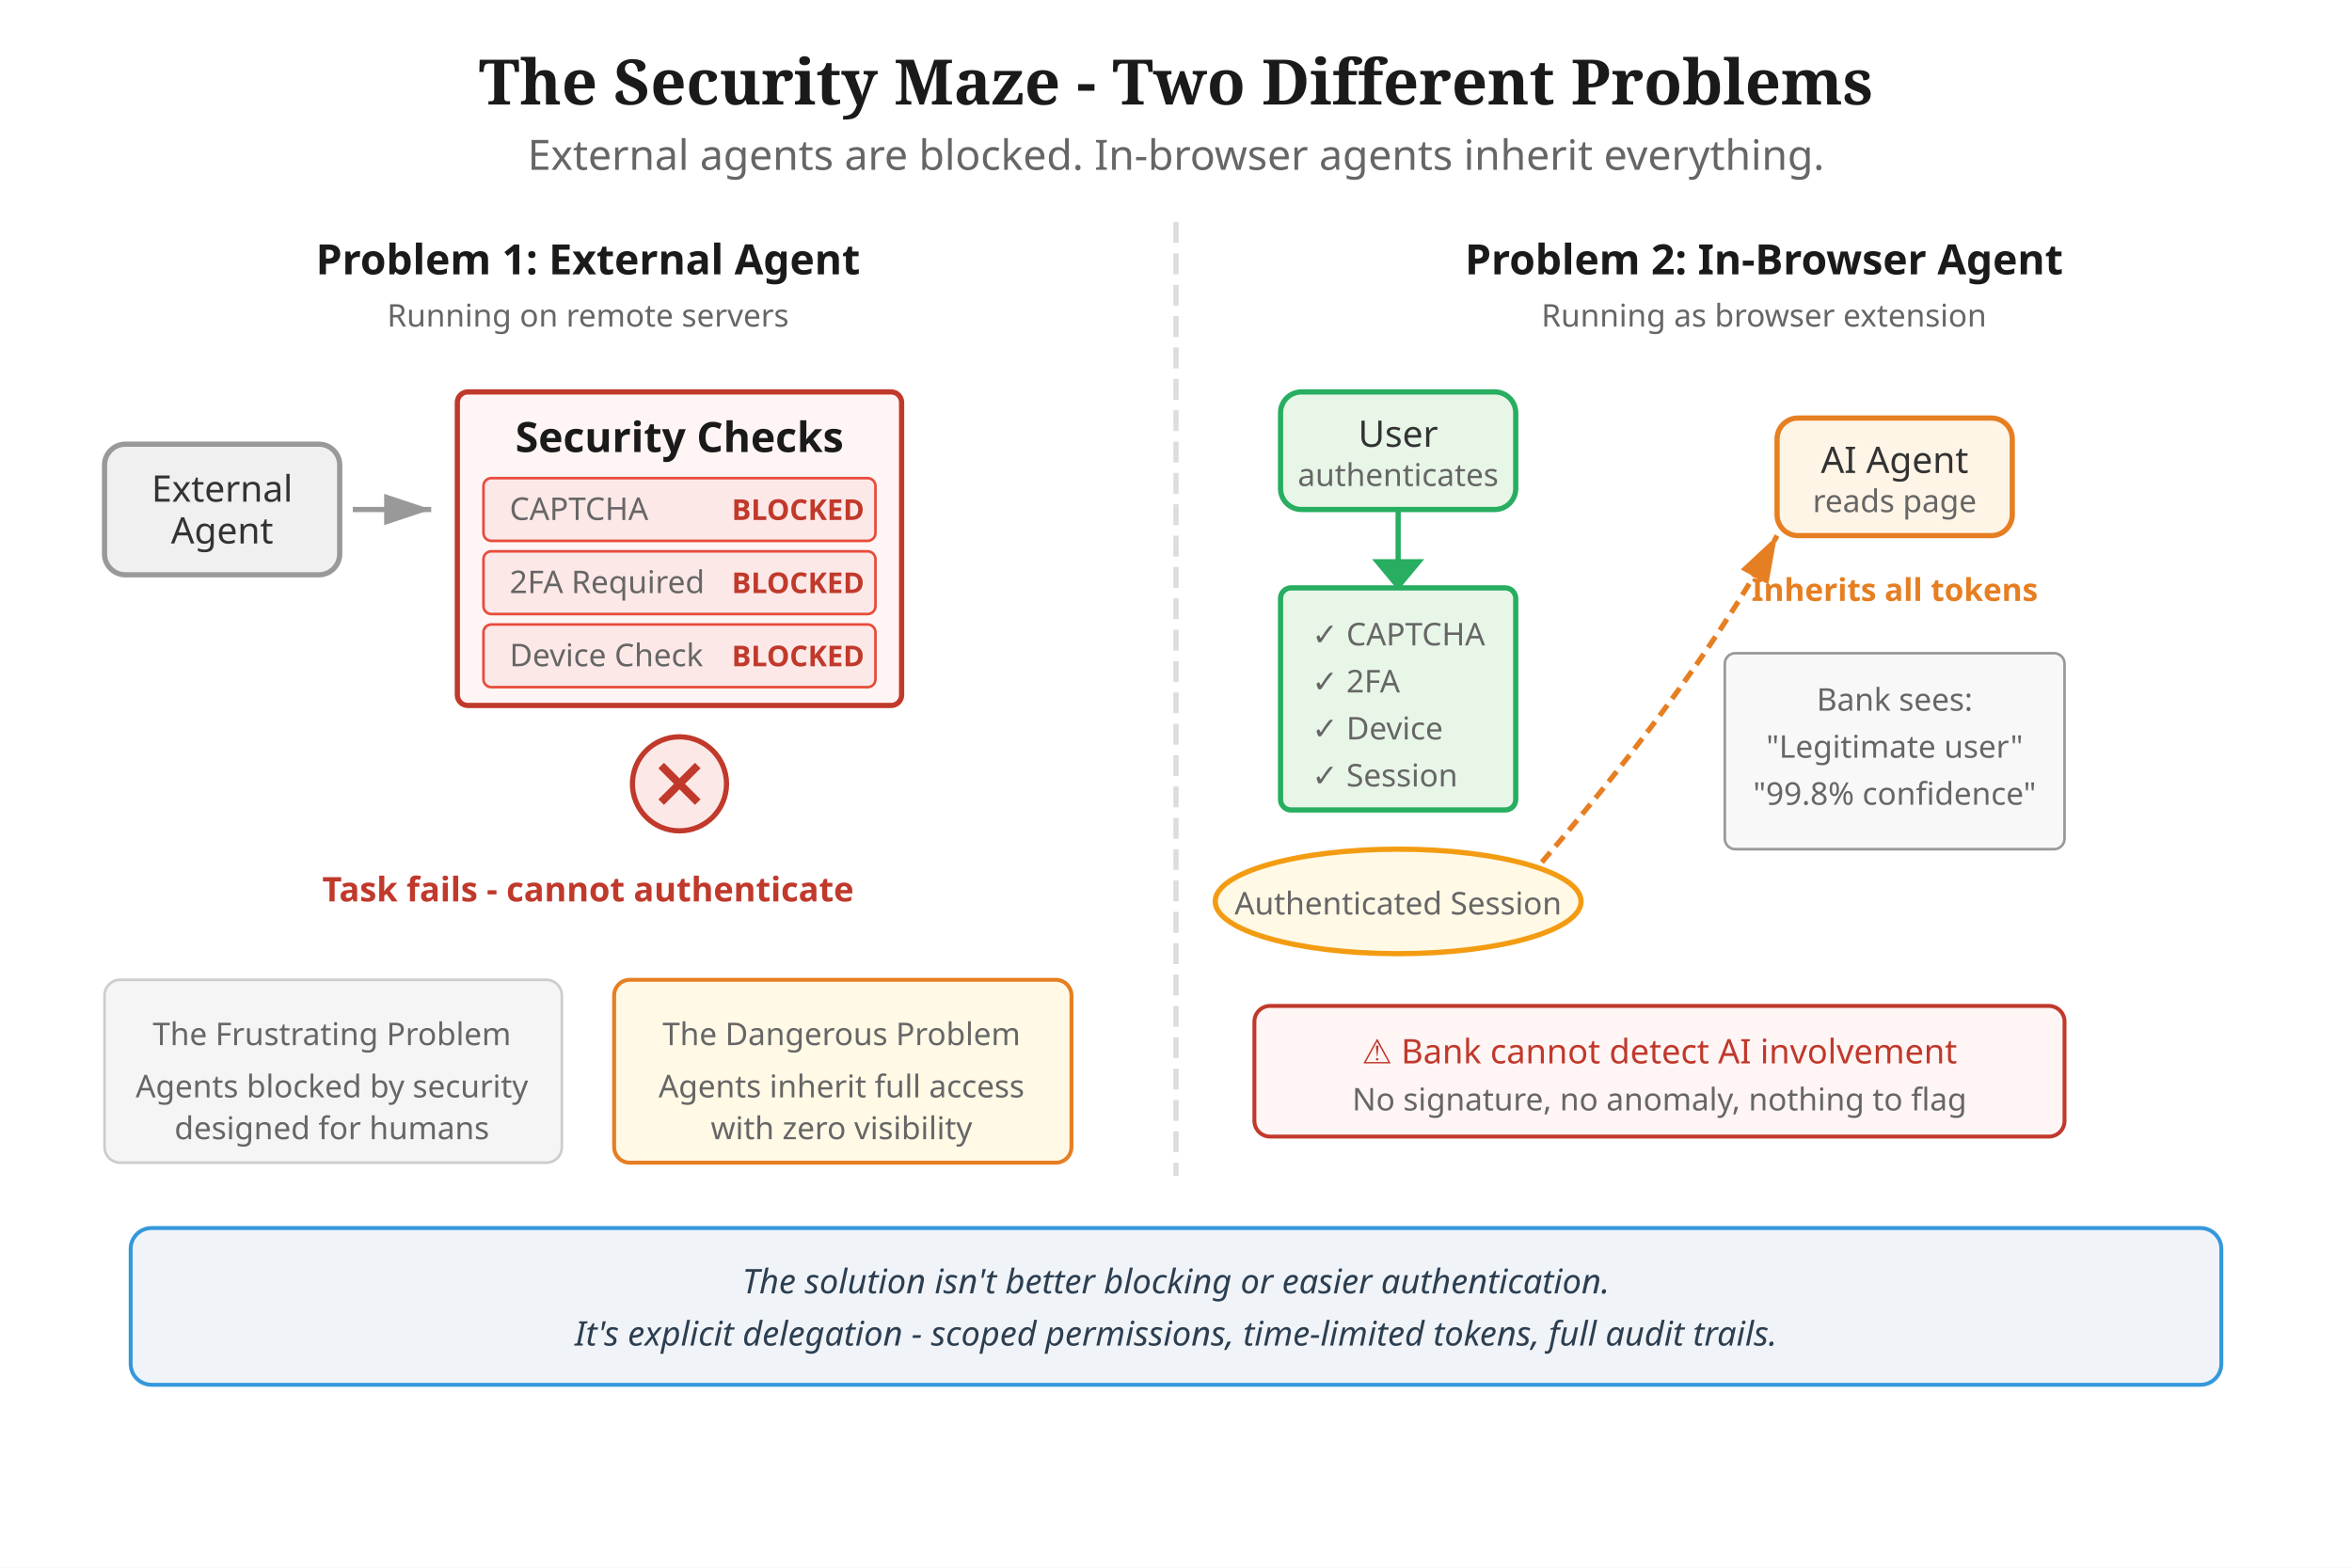
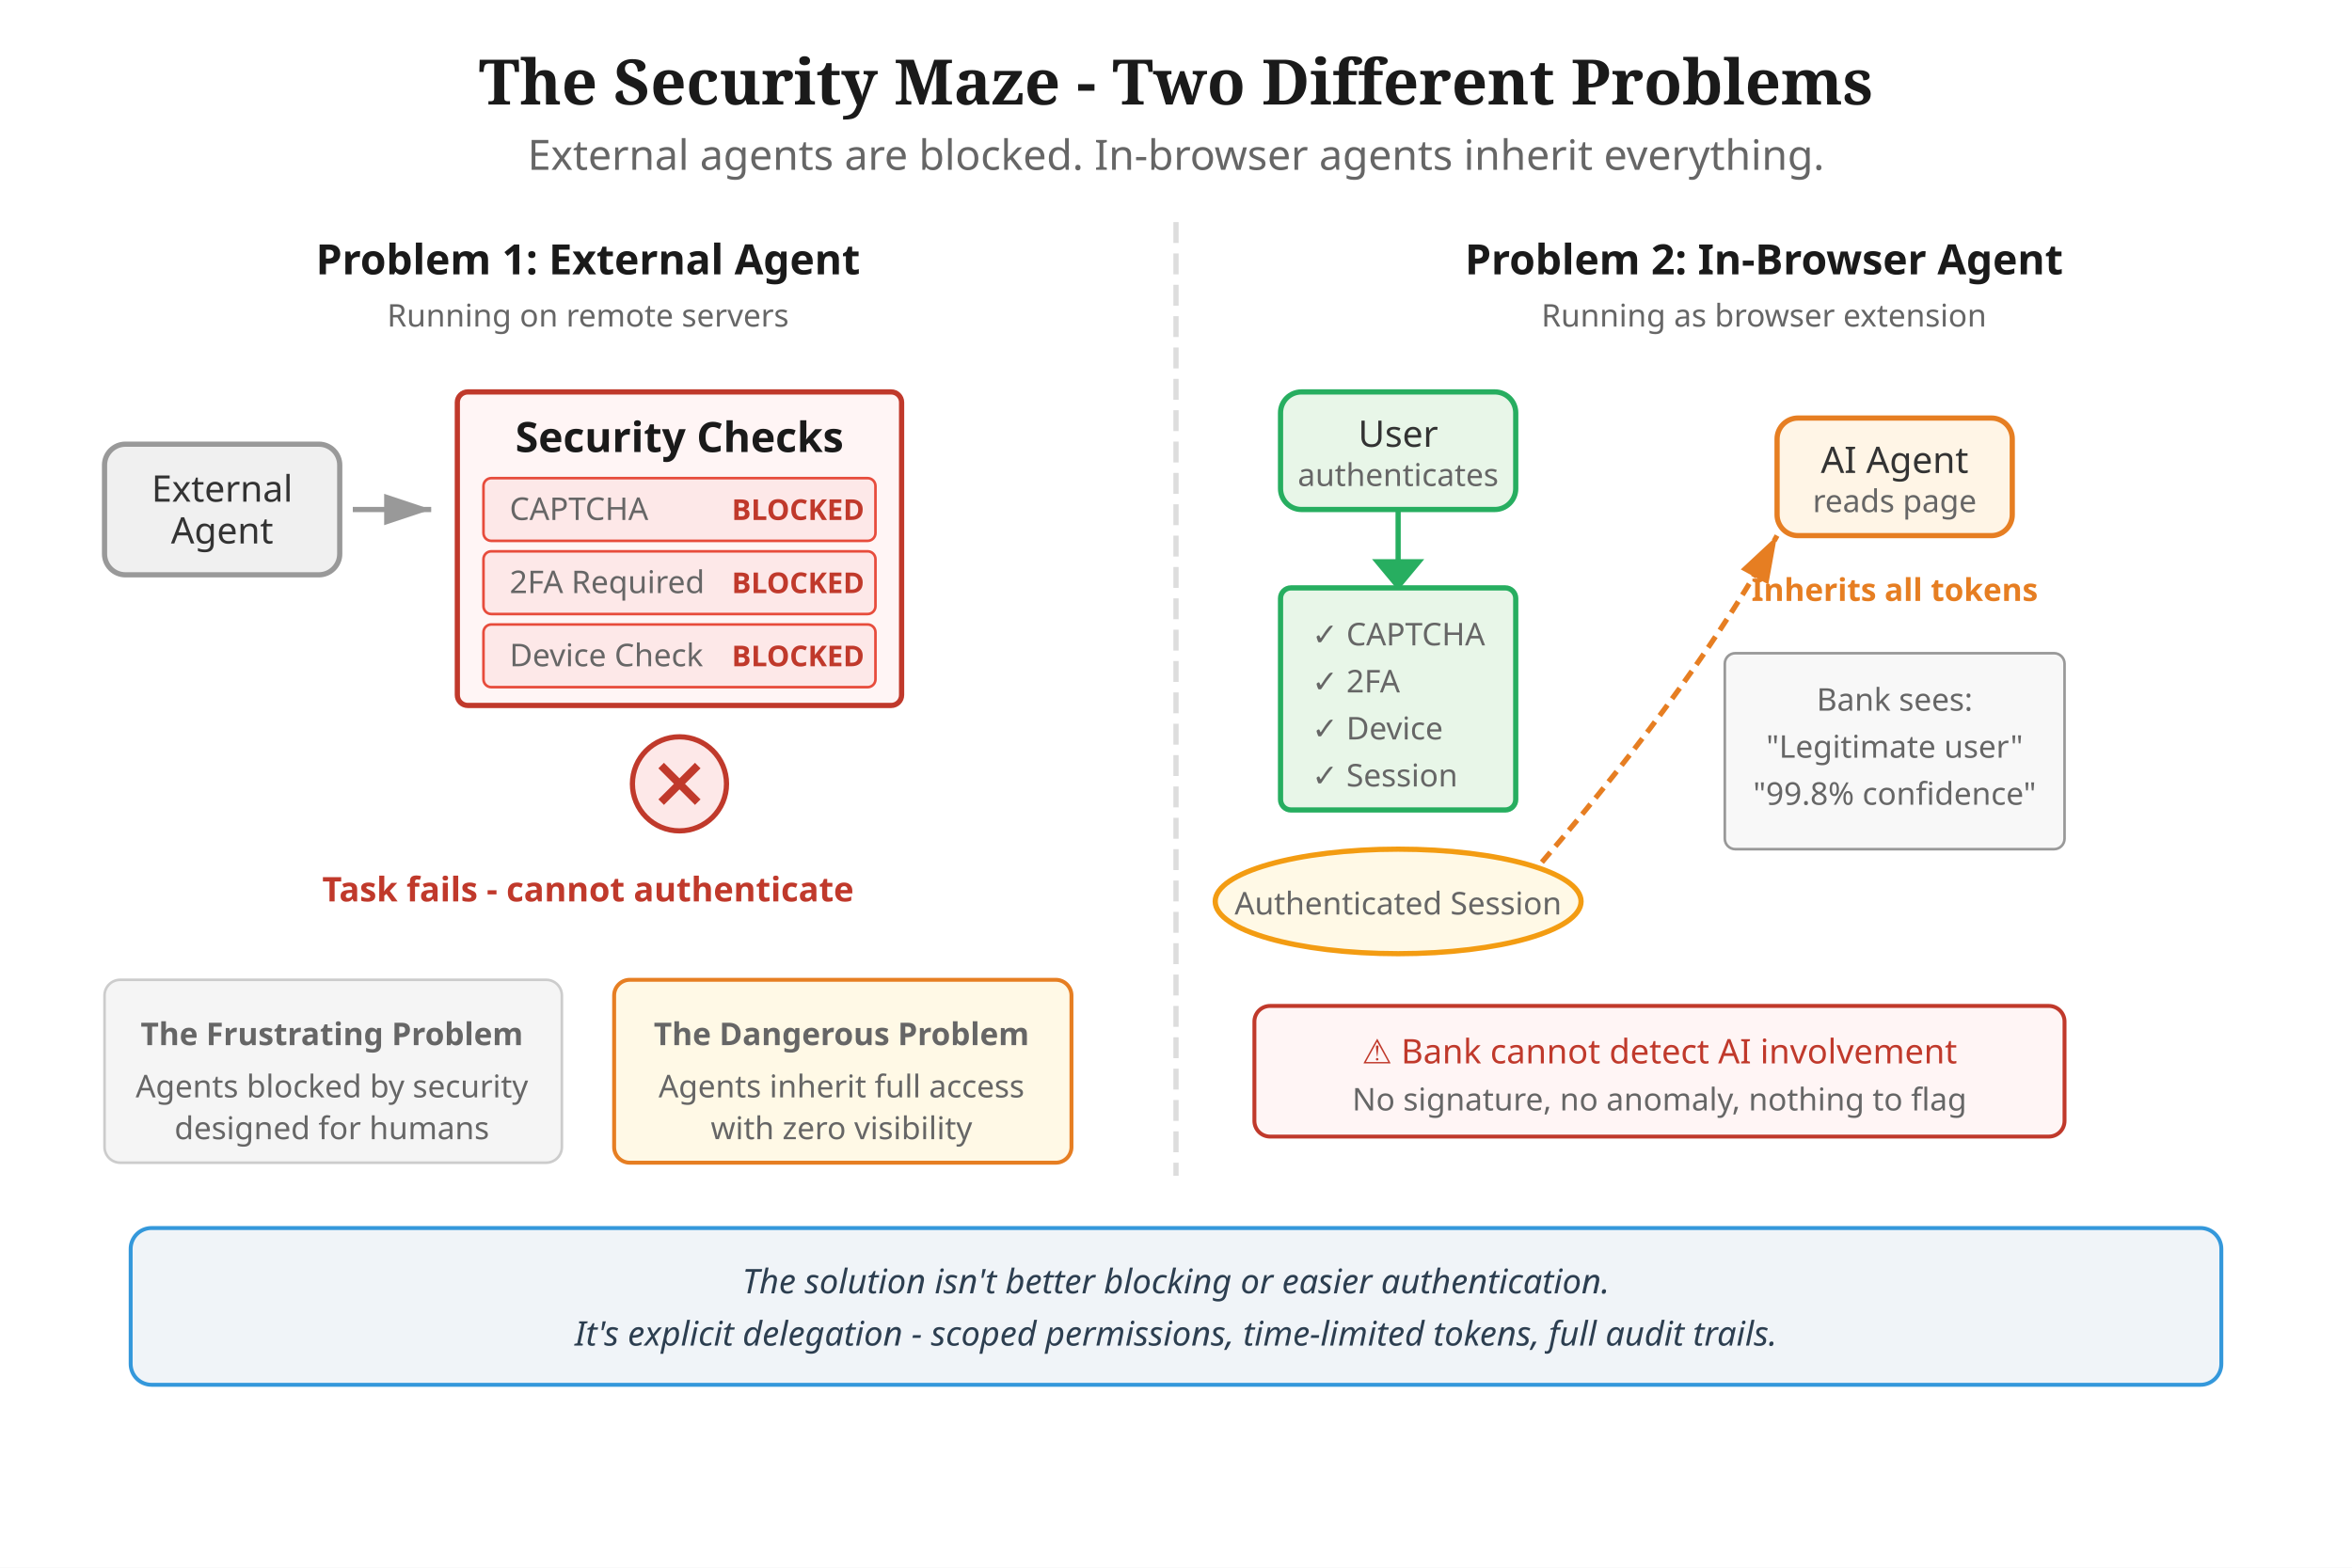
<svg xmlns="http://www.w3.org/2000/svg" viewBox="0 0 900 600">
  <style>
-     .title { font: bold 24px Georgia, serif; fill: #1a1a1a; }
-     .subtitle { font: 16px system-ui, sans-serif; fill: #666; }
-     .section-title { font: bold 16px system-ui, sans-serif; fill: #1a1a1a; }
-     .label { font: 14px system-ui, sans-serif; fill: #333; }
-     .small-label { font: 12px system-ui, sans-serif; fill: #666; }
-     .status-blocked { font: bold 11px system-ui, sans-serif; fill: #c0392b; }
-     .status-invisible { font: bold 12px system-ui, sans-serif; fill: #e67e22; }
-     .warning { font: 13px system-ui, sans-serif; fill: #c0392b; }
-     .insight { font: italic 13px system-ui, sans-serif; fill: #2c3e50; }
-     .result-text { font: bold 13px system-ui, sans-serif; fill: #c0392b; }
+     .title { font-family: Georgia, serif; font-size: 24px; font-weight: bold; fill: #1a1a1a; }
+     .subtitle { font-family: system-ui, sans-serif; font-size: 16px; fill: #666; }
+     .section-title { font-family: system-ui, sans-serif; font-size: 16px; font-weight: bold; fill: #1a1a1a; }
+     .label { font-family: system-ui, sans-serif; font-size: 14px; fill: #333; }
+     .small-label { font-family: system-ui, sans-serif; font-size: 12px; fill: #666; }
+     .status-blocked { font-family: system-ui, sans-serif; font-size: 11px; font-weight: bold; fill: #c0392b; }
+     .status-invisible { font-family: system-ui, sans-serif; font-size: 12px; font-weight: bold; fill: #e67e22; }
+     .warning { font-family: system-ui, sans-serif; font-size: 13px; fill: #c0392b; }
+     .insight { font-family: system-ui, sans-serif; font-size: 13px; font-style: italic; fill: #2c3e50; }
+     .result-text { font-family: system-ui, sans-serif; font-size: 13px; font-weight: bold; fill: #c0392b; }
  </style>
  <rect width="900" height="600" fill="#ffffff" />
  <text x="450" y="40" text-anchor="middle" class="title">The Security Maze - Two Different Problems</text>
  <text x="450" y="65" text-anchor="middle" class="subtitle">External agents are blocked. In-browser agents inherit everything.</text>
  <line x1="450" y1="85" x2="450" y2="450" stroke="#ddd" stroke-width="2" stroke-dasharray="8,4" />
  <text x="225" y="105" text-anchor="middle" class="section-title">Problem 1: External Agent</text>
  <text x="225" y="125" text-anchor="middle" class="small-label">Running on remote servers</text>
  <rect x="40" y="170" width="90" height="50" rx="8" fill="#f0f0f0" stroke="#999" stroke-width="2" />
  <text x="85" y="192" text-anchor="middle" class="label">External</text>
  <text x="85" y="208" text-anchor="middle" class="label">Agent</text>
  <path d="M135 195 L165 195" stroke="#999" stroke-width="2" fill="none" marker-end="url(#arrow-grey)" />
  <rect x="175" y="150" width="170" height="120" rx="4" fill="#fff5f5" stroke="#c0392b" stroke-width="2" />
  <text x="260" y="173" text-anchor="middle" class="section-title" fill="#c0392b">Security Checks</text>
  <g transform="translate(185, 183)">
    <rect width="150" height="24" rx="3" fill="#fde8e8" stroke="#e74c3c" stroke-width="1" />
    <text x="10" y="16" class="small-label">CAPTCHA</text>
    <text x="95" y="16" class="status-blocked">BLOCKED</text>
  </g>
  <g transform="translate(185, 211)">
    <rect width="150" height="24" rx="3" fill="#fde8e8" stroke="#e74c3c" stroke-width="1" />
    <text x="10" y="16" class="small-label">2FA Required</text>
    <text x="95" y="16" class="status-blocked">BLOCKED</text>
  </g>
  <g transform="translate(185, 239)">
    <rect width="150" height="24" rx="3" fill="#fde8e8" stroke="#e74c3c" stroke-width="1" />
    <text x="10" y="16" class="small-label">Device Check</text>
    <text x="95" y="16" class="status-blocked">BLOCKED</text>
  </g>
  <circle cx="260" cy="300" r="18" fill="#fde8e8" stroke="#c0392b" stroke-width="2" />
  <path d="M253 293 L267 307 M267 293 L253 307" stroke="#c0392b" stroke-width="3" />
  <text x="225" y="345" text-anchor="middle" class="result-text">Task fails - cannot authenticate</text>
  <rect x="40" y="375" width="175" height="70" rx="6" fill="#f5f5f5" stroke="#ccc" stroke-width="1" />
  <text x="127" y="400" text-anchor="middle" class="small-label" font-weight="bold">The Frustrating Problem</text>
  <text x="127" y="420" text-anchor="middle" class="small-label">Agents blocked by security</text>
  <text x="127" y="436" text-anchor="middle" class="small-label">designed for humans</text>
  <rect x="235" y="375" width="175" height="70" rx="6" fill="#fff9e6" stroke="#e67e22" stroke-width="1.5" />
  <text x="322" y="400" text-anchor="middle" class="small-label" font-weight="bold">The Dangerous Problem</text>
  <text x="322" y="420" text-anchor="middle" class="small-label">Agents inherit full access</text>
  <text x="322" y="436" text-anchor="middle" class="small-label">with zero visibility</text>
  <text x="675" y="105" text-anchor="middle" class="section-title">Problem 2: In-Browser Agent</text>
  <text x="675" y="125" text-anchor="middle" class="small-label">Running as browser extension</text>
  <rect x="490" y="150" width="90" height="45" rx="8" fill="#e8f6e8" stroke="#27ae60" stroke-width="2" />
  <text x="535" y="171" text-anchor="middle" class="label">User</text>
  <text x="535" y="186" text-anchor="middle" class="small-label">authenticates</text>
  <path d="M535 195 L535 220" stroke="#27ae60" stroke-width="2" fill="none" marker-end="url(#arrow-green)" />
  <rect x="490" y="225" width="90" height="85" rx="4" fill="#e8f6e8" stroke="#27ae60" stroke-width="2" />
  <text x="502" y="247" class="small-label">✓ CAPTCHA</text>
  <text x="502" y="265" class="small-label">✓ 2FA</text>
  <text x="502" y="283" class="small-label">✓ Device</text>
  <text x="502" y="301" class="small-label">✓ Session</text>
  <ellipse cx="535" cy="345" rx="70" ry="20" fill="#fff9e6" stroke="#f39c12" stroke-width="2" />
  <text x="535" y="350" text-anchor="middle" class="small-label">Authenticated Session</text>
  <rect x="680" y="160" width="90" height="45" rx="8" fill="#fff5e6" stroke="#e67e22" stroke-width="2" />
  <text x="725" y="181" text-anchor="middle" class="label">AI Agent</text>
  <text x="725" y="196" text-anchor="middle" class="small-label">reads page</text>
  <path d="M590 330 Q650 260 680 205" stroke="#e67e22" stroke-width="2" fill="none" stroke-dasharray="5,3" marker-end="url(#arrow-orange)" />
  <text x="725" y="230" text-anchor="middle" class="status-invisible">Inherits all tokens</text>
  <rect x="660" y="250" width="130" height="75" rx="4" fill="#f8f8f8" stroke="#999" stroke-width="1" />
  <text x="725" y="272" text-anchor="middle" class="small-label">Bank sees:</text>
  <text x="725" y="290" text-anchor="middle" class="small-label">"Legitimate user"</text>
  <text x="725" y="308" text-anchor="middle" class="small-label">"99.8% confidence"</text>
  <rect x="480" y="385" width="310" height="50" rx="6" fill="#fff5f5" stroke="#c0392b" stroke-width="1.5" />
  <text x="635" y="407" text-anchor="middle" class="warning">⚠ Bank cannot detect AI involvement</text>
  <text x="635" y="425" text-anchor="middle" class="small-label">No signature, no anomaly, nothing to flag</text>
  <rect x="50" y="470" width="800" height="60" rx="8" fill="#f0f4f8" stroke="#3498db" stroke-width="1.5" />
  <text x="450" y="495" text-anchor="middle" class="insight">The solution isn't better blocking or easier authentication.</text>
  <text x="450" y="515" text-anchor="middle" class="insight">It's explicit delegation - scoped permissions, time-limited tokens, full audit trails.</text>
  <defs>
    <marker id="arrow-grey" markerWidth="10" markerHeight="10" refX="9" refY="3" orient="auto">
      <path d="M0,0 L0,6 L9,3 z" fill="#999" />
    </marker>
    <marker id="arrow-green" markerWidth="10" markerHeight="10" refX="3" refY="5" orient="auto">
      <path d="M0,0 L6,5 L0,10 z" fill="#27ae60" />
    </marker>
    <marker id="arrow-orange" markerWidth="10" markerHeight="10" refX="9" refY="3" orient="auto">
      <path d="M0,0 L0,6 L9,3 z" fill="#e67e22" />
    </marker>
  </defs>
</svg>
